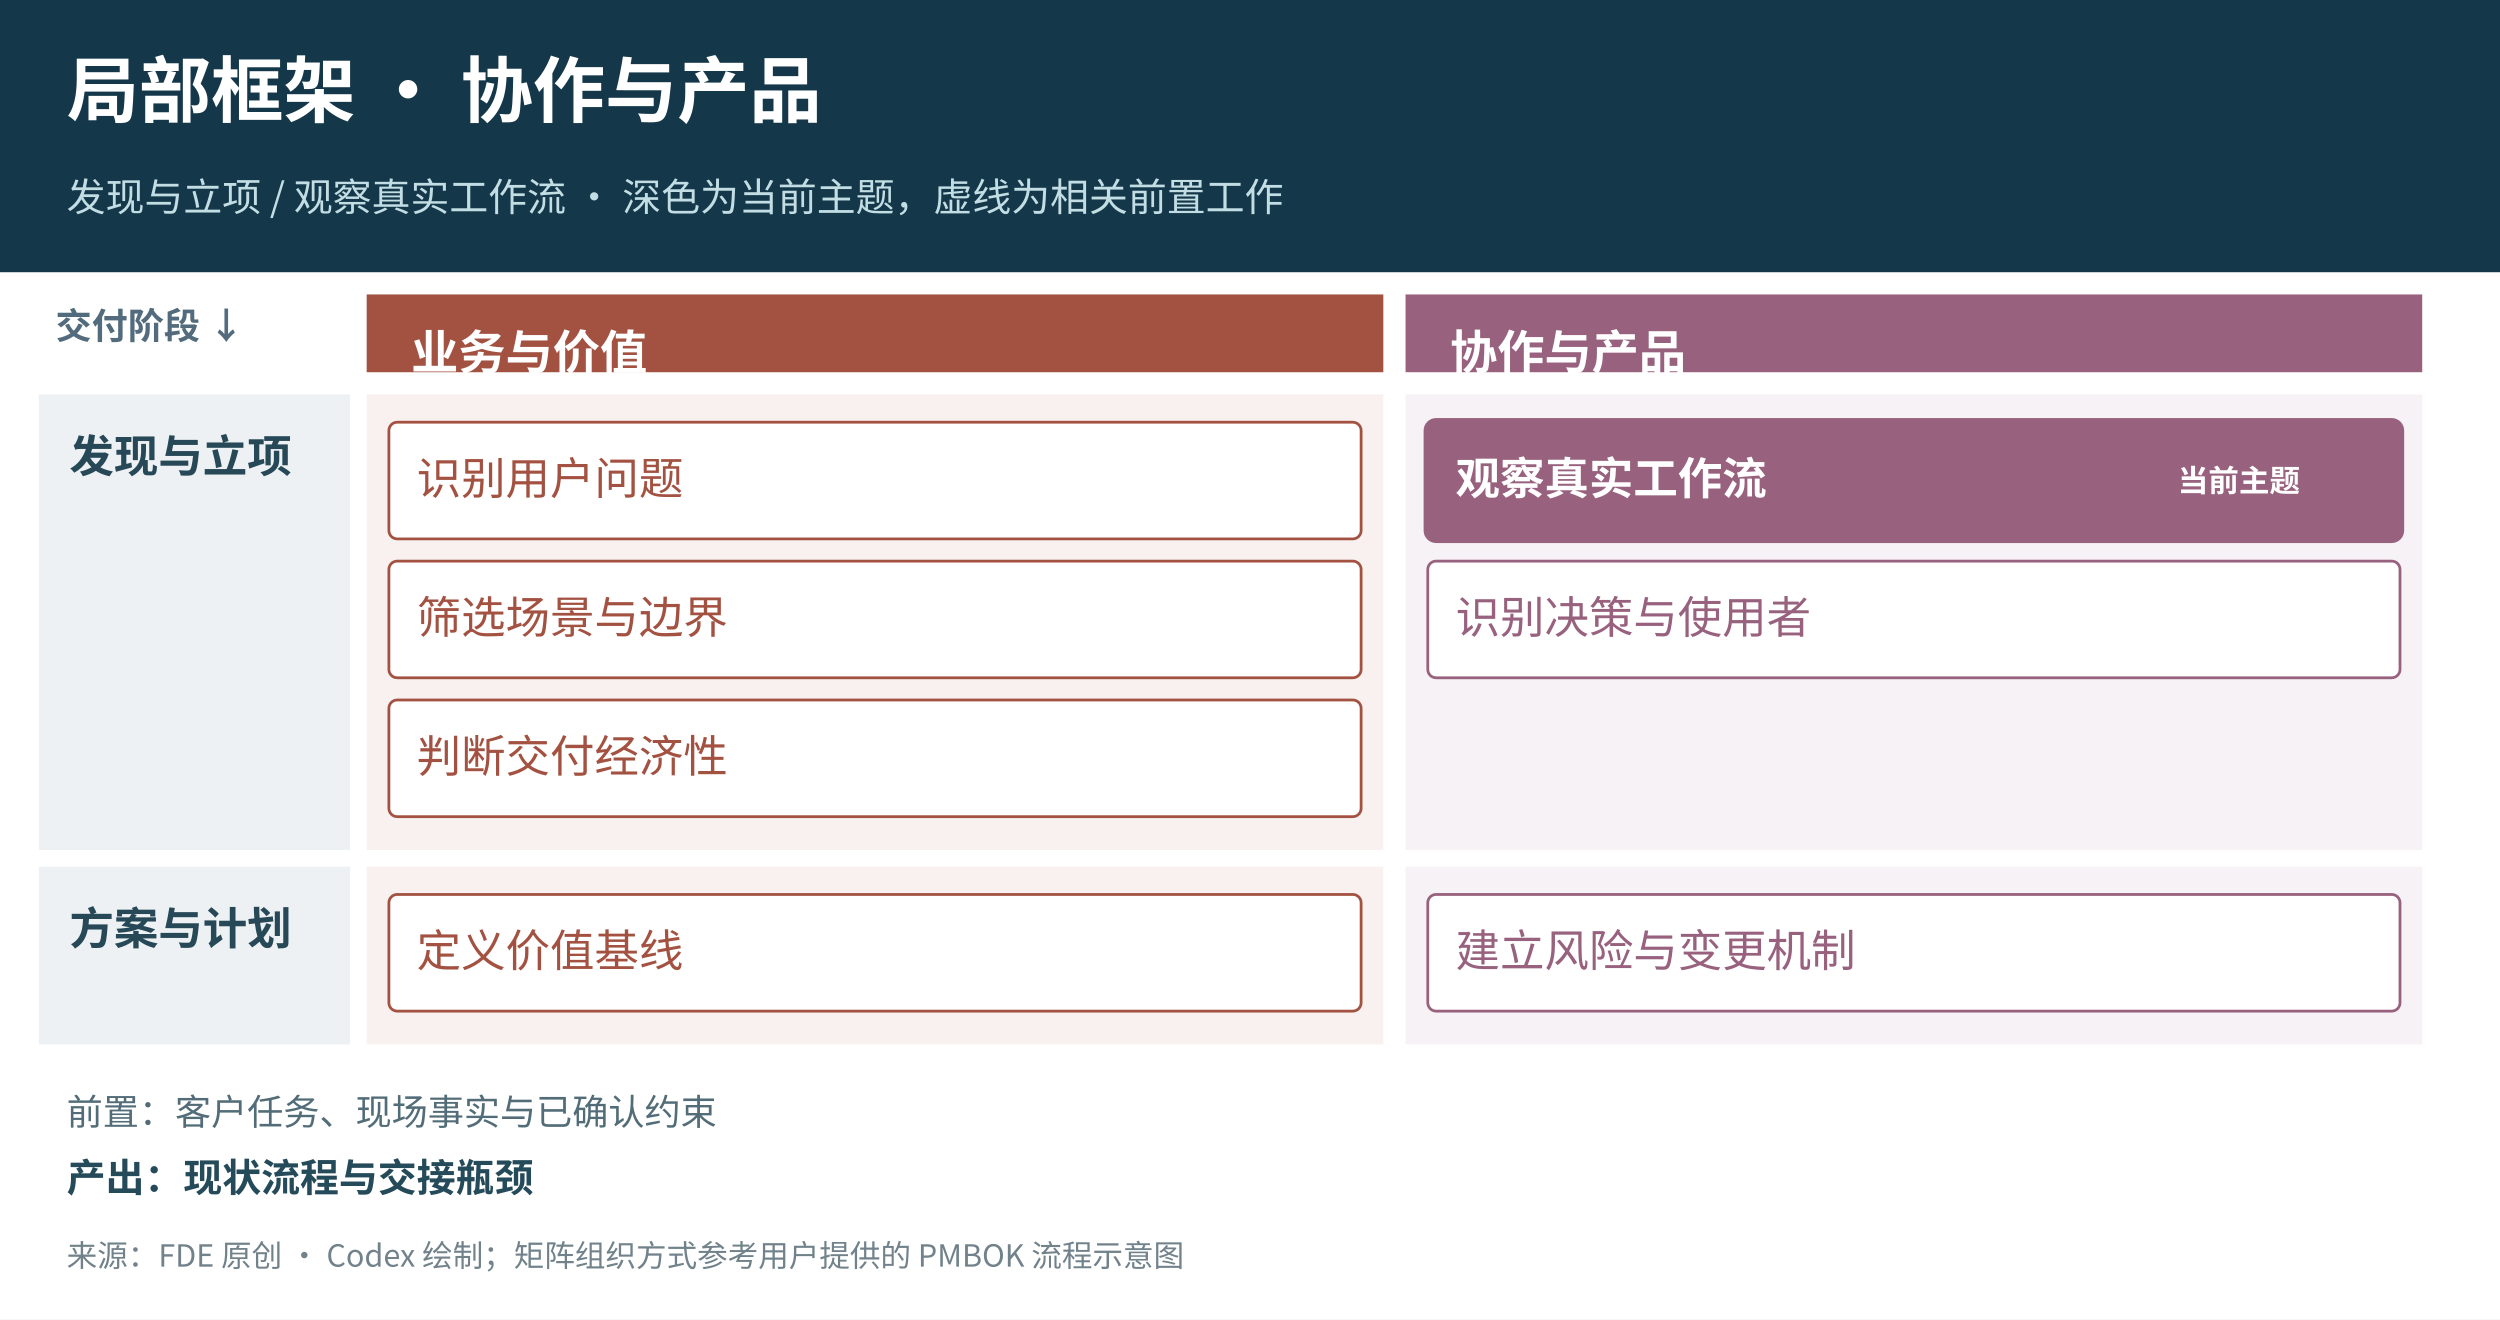
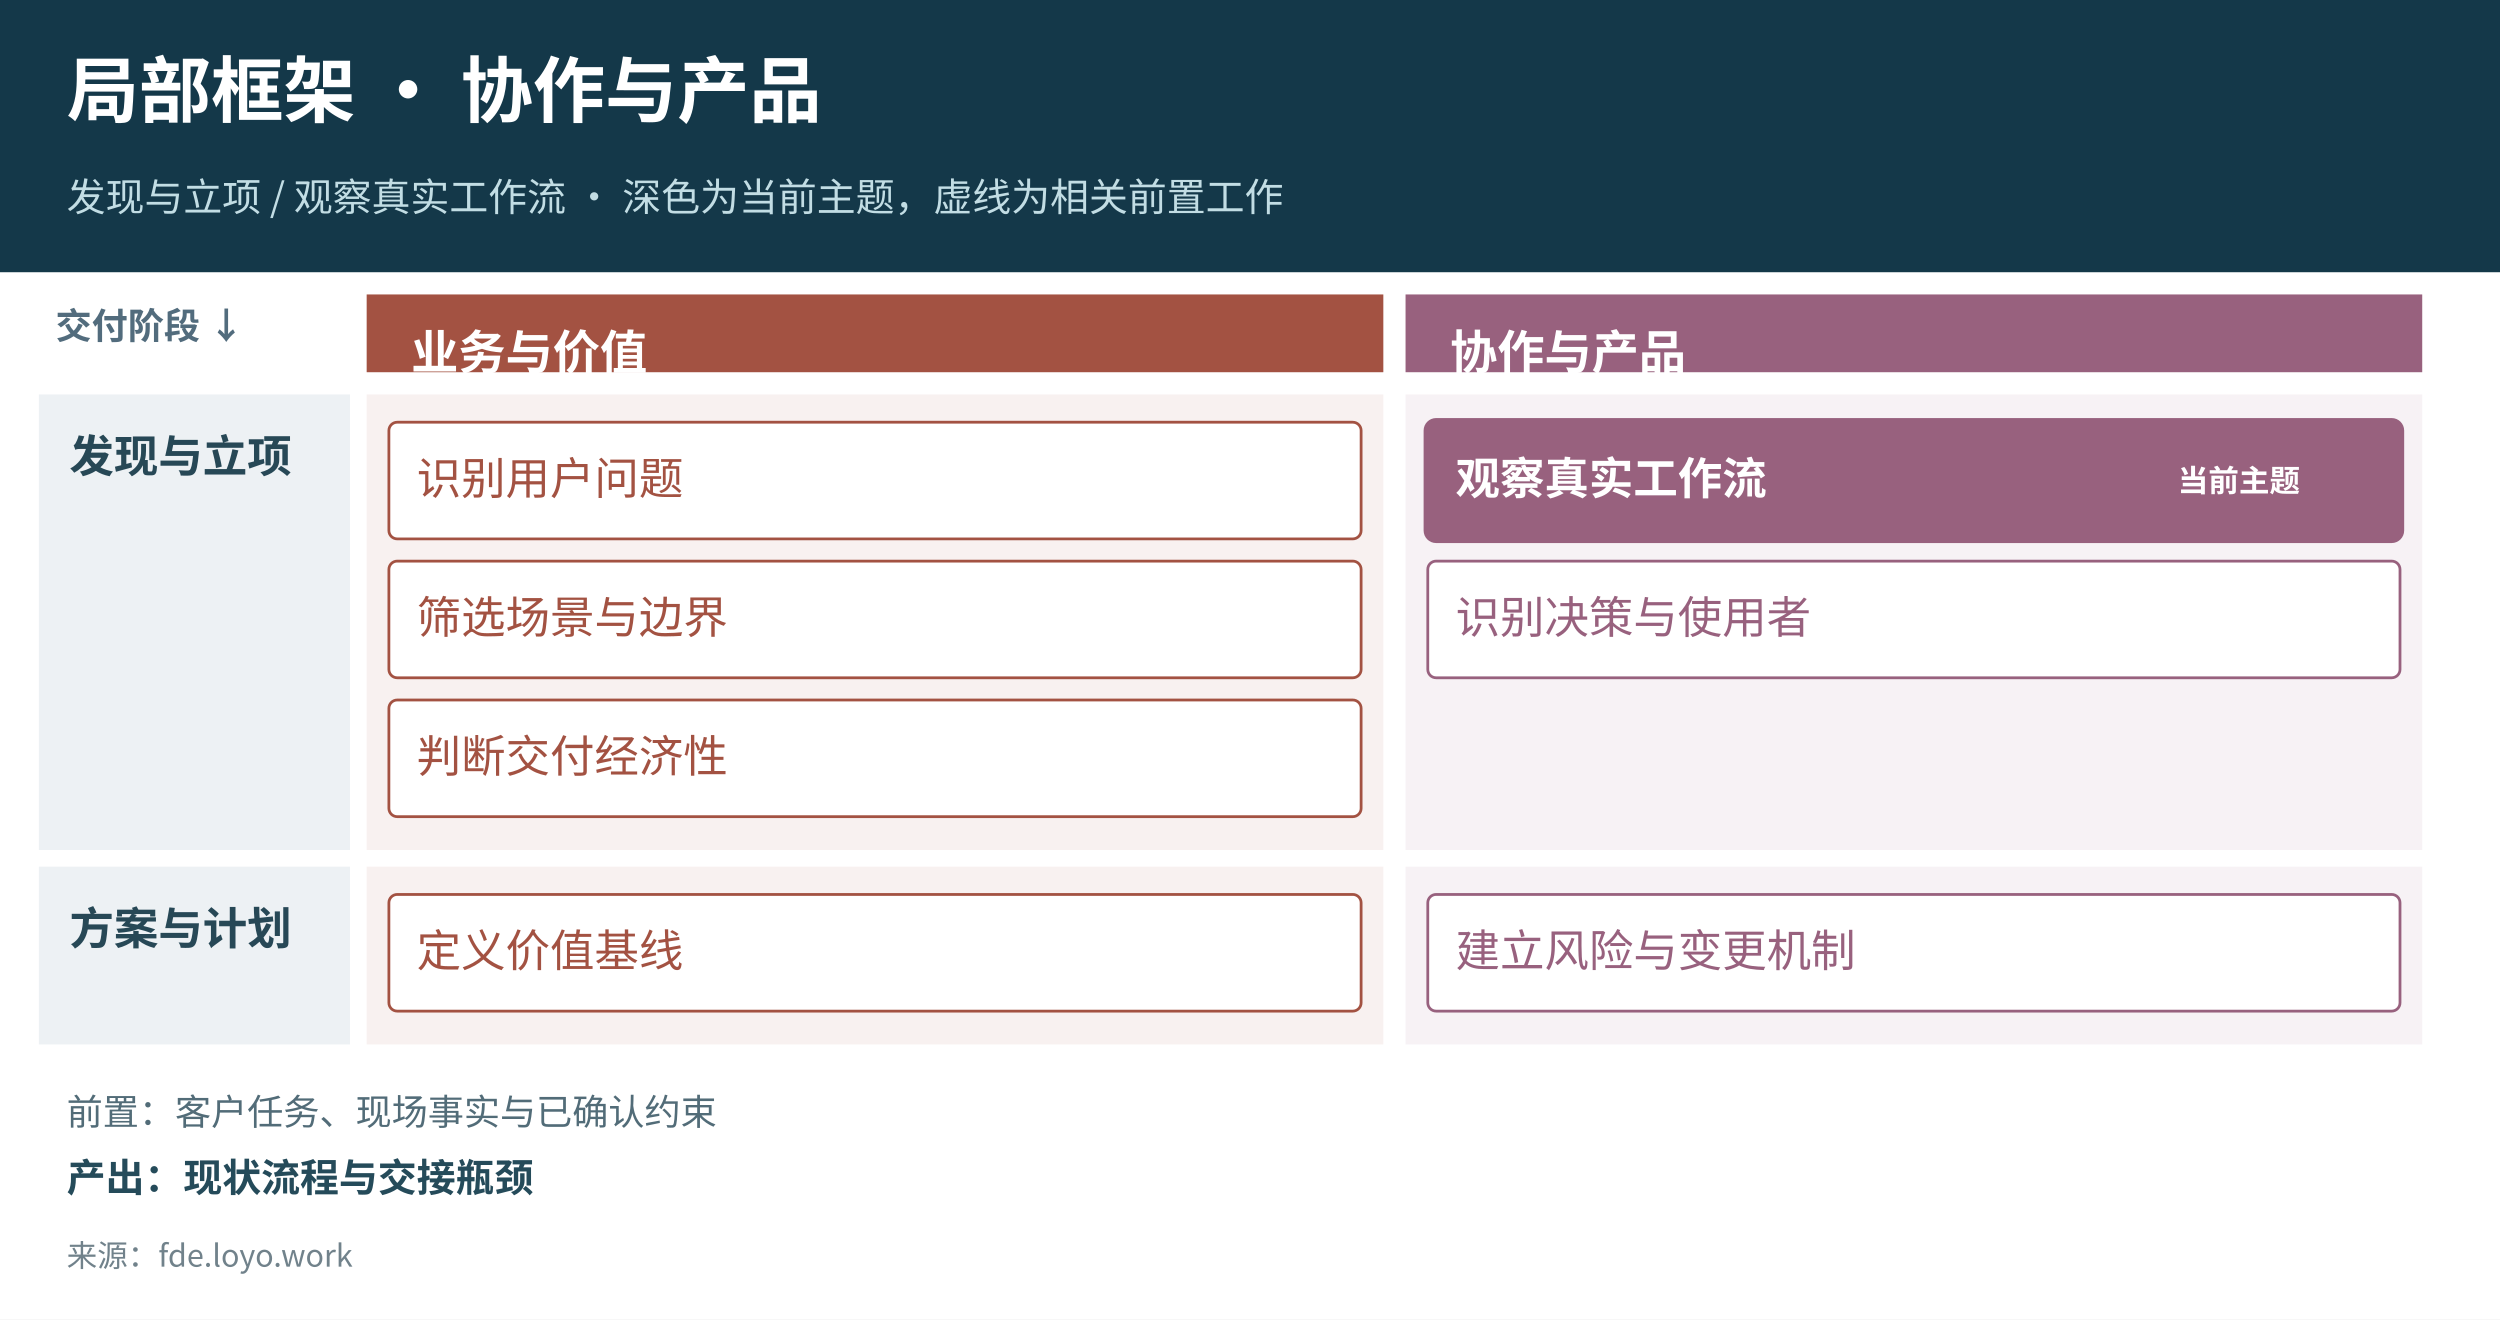
<svg xmlns="http://www.w3.org/2000/svg" viewBox="0 0 900 475" role="img" aria-labelledby="title desc">
  <rect width="900" height="475" fill="#fff" />
  <g font-family="PingFang SC,Microsoft YaHei,Noto Sans CJK SC,sans-serif">
    <rect width="900" height="98" fill="#143849" />
    <text x="24" y="42" font-size="26" fill="#fff" font-weight="700">局部框架 · 协作与产品</text>
    <text x="24" y="76" font-size="14" fill="#c2dde4" font-weight="400">发现与立项 / 观察真实工作流 · 深色为当前主题，虚线为相关前置工作</text>
    <text x="20" y="122" font-size="13" fill="#526c7d" font-weight="600">交付阶段 ↓</text>
    <rect x="132" y="106" width="366" height="28" fill="#a35242" />
    <text x="148" y="133" font-size="17" fill="white" font-weight="650">业务与价值</text>
    <rect x="506" y="106" width="366" height="28" fill="#98617e" />
    <text x="522" y="133" font-size="17" fill="white" font-weight="650">协作与产品</text>
    <rect x="14" y="142" width="112" height="164" fill="#edf1f4" />
    <text x="25" y="170" font-size="16" fill="#274856" font-weight="650">发现与立项</text>
    <rect x="132" y="142" width="366" height="164" fill="#f8f1f0" />
    <a href="/docs/business-discovery/#context-problem" aria-label="识别用户问题">
      <g data-process="problem" data-current="false">
        <rect x="140" y="152" width="350" height="42" rx="3" fill="#fff" stroke="#a35242" stroke-width="1" />
        <text x="150" y="178" font-size="16" fill="#a35242" font-weight="500">识别用户问题</text>
      </g>
    </a>
    <a href="/docs/use-case-prioritization/#context-scope" aria-label="筛选场景与边界">
      <g data-process="scope" data-current="false">
        <rect x="140" y="202" width="350" height="42" rx="3" fill="#fff" stroke="#a35242" stroke-width="1" />
        <text x="150" y="228" font-size="16" fill="#a35242" font-weight="500">筛选场景与边界</text>
      </g>
    </a>
    <a href="/docs/commercial-scoping/#context-economics" aria-label="判断交付经济性">
      <g data-process="economics" data-current="false">
        <rect x="140" y="252" width="350" height="42" rx="3" fill="#fff" stroke="#a35242" stroke-width="1" />
        <text x="150" y="278" font-size="16" fill="#a35242" font-weight="500">判断交付经济性</text>
      </g>
    </a>
    <rect x="506" y="142" width="366" height="164" fill="#f7f2f5" />
    <a href="/docs/workflow-mapping/#context-workflow" aria-label="观察真实工作流">
      <g data-process="workflow" data-current="true">
        <rect x="514" y="152" width="350" height="42" rx="3" fill="#98617e" stroke="#98617e" stroke-width="3" />
        <text x="524" y="178" font-size="16" fill="#fff" font-weight="700">观察真实工作流</text>
        <text x="784" y="177" font-size="11" fill="#fff" font-weight="700">当前主题</text>
      </g>
    </a>
    <a href="/docs/stakeholder-adoption/#context-stakeholders" aria-label="识别决策与使用者">
      <g data-process="stakeholders" data-current="false">
        <rect x="514" y="202" width="350" height="42" rx="3" fill="#fff" stroke="#98617e" stroke-width="1" />
        <text x="524" y="228" font-size="16" fill="#98617e" font-weight="500">识别决策与使用者</text>
      </g>
    </a>
    <rect x="14" y="312" width="112" height="64" fill="#edf1f4" />
    <text x="25" y="340" font-size="16" fill="#274856" font-weight="650">方案与计划</text>
    <rect x="132" y="312" width="366" height="64" fill="#f8f1f0" />
    <a href="/docs/success-metrics/#context-baseline" aria-label="定义价值基线">
      <g data-process="baseline" data-current="false">
        <rect x="140" y="322" width="350" height="42" rx="3" fill="#fff" stroke="#a35242" stroke-width="1" />
        <text x="150" y="348" font-size="16" fill="#a35242" font-weight="500">定义价值基线</text>
      </g>
    </a>
    <rect x="506" y="312" width="366" height="64" fill="#f7f2f5" />
    <a href="/docs/project-communication-risk/#context-delivery-plan" aria-label="建立风险与变更机制">
      <g data-process="delivery-plan" data-current="false">
        <rect x="514" y="322" width="350" height="42" rx="3" fill="#fff" stroke="#98617e" stroke-width="1" />
        <text x="524" y="348" font-size="16" fill="#98617e" font-weight="500">建立风险与变更机制</text>
      </g>
    </a>
    <text x="24" y="405" font-size="13" fill="#526c78" font-weight="400">前置：客户任务、现场事实与已确认约束</text>
    <text x="24" y="429" font-size="14" fill="#254b5a" font-weight="650">产出：现状流程与交接瓶颈</text>
-     <text x="24" y="456" font-size="11" fill="#71828b" font-weight="400">来源：FDE 原创 · Codex 绘制；矩阵组织方式参考用户提供的 PMBOK 流程示意图</text>
+     <text x="24" y="456" font-size="11" fill="#71828b" font-weight="400">来源：fde.loyo.work</text>
  </g>
</svg>
